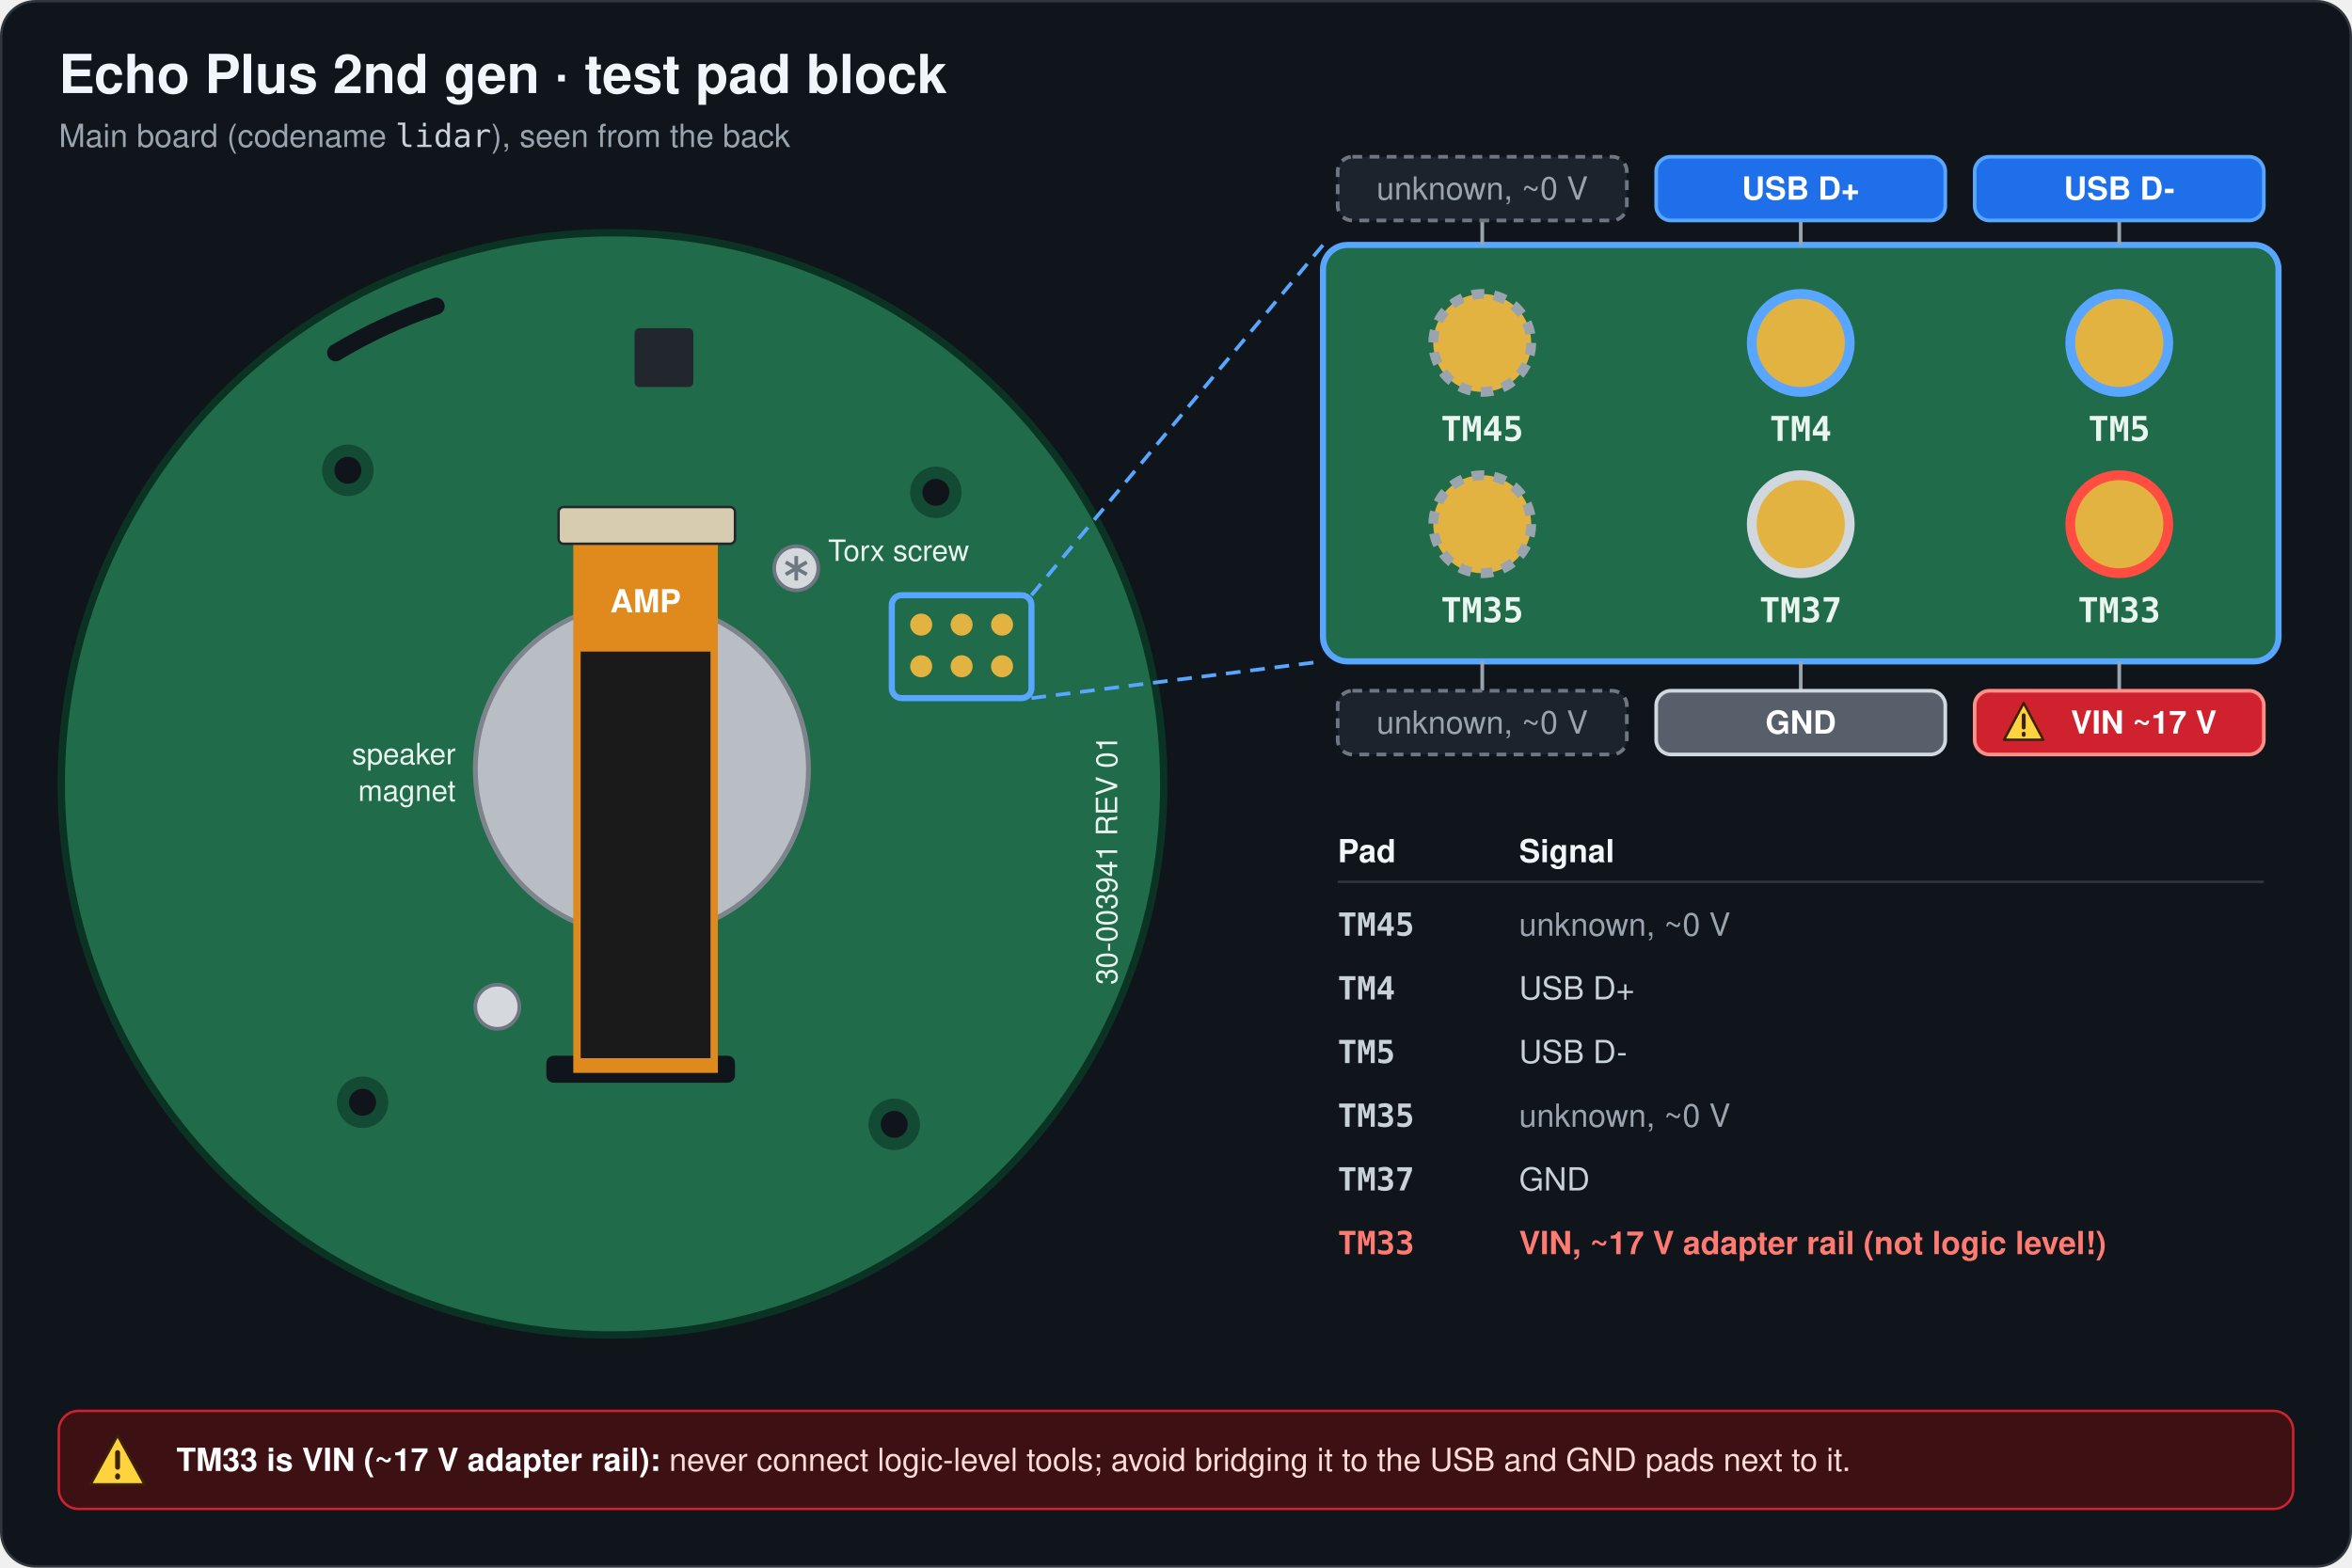
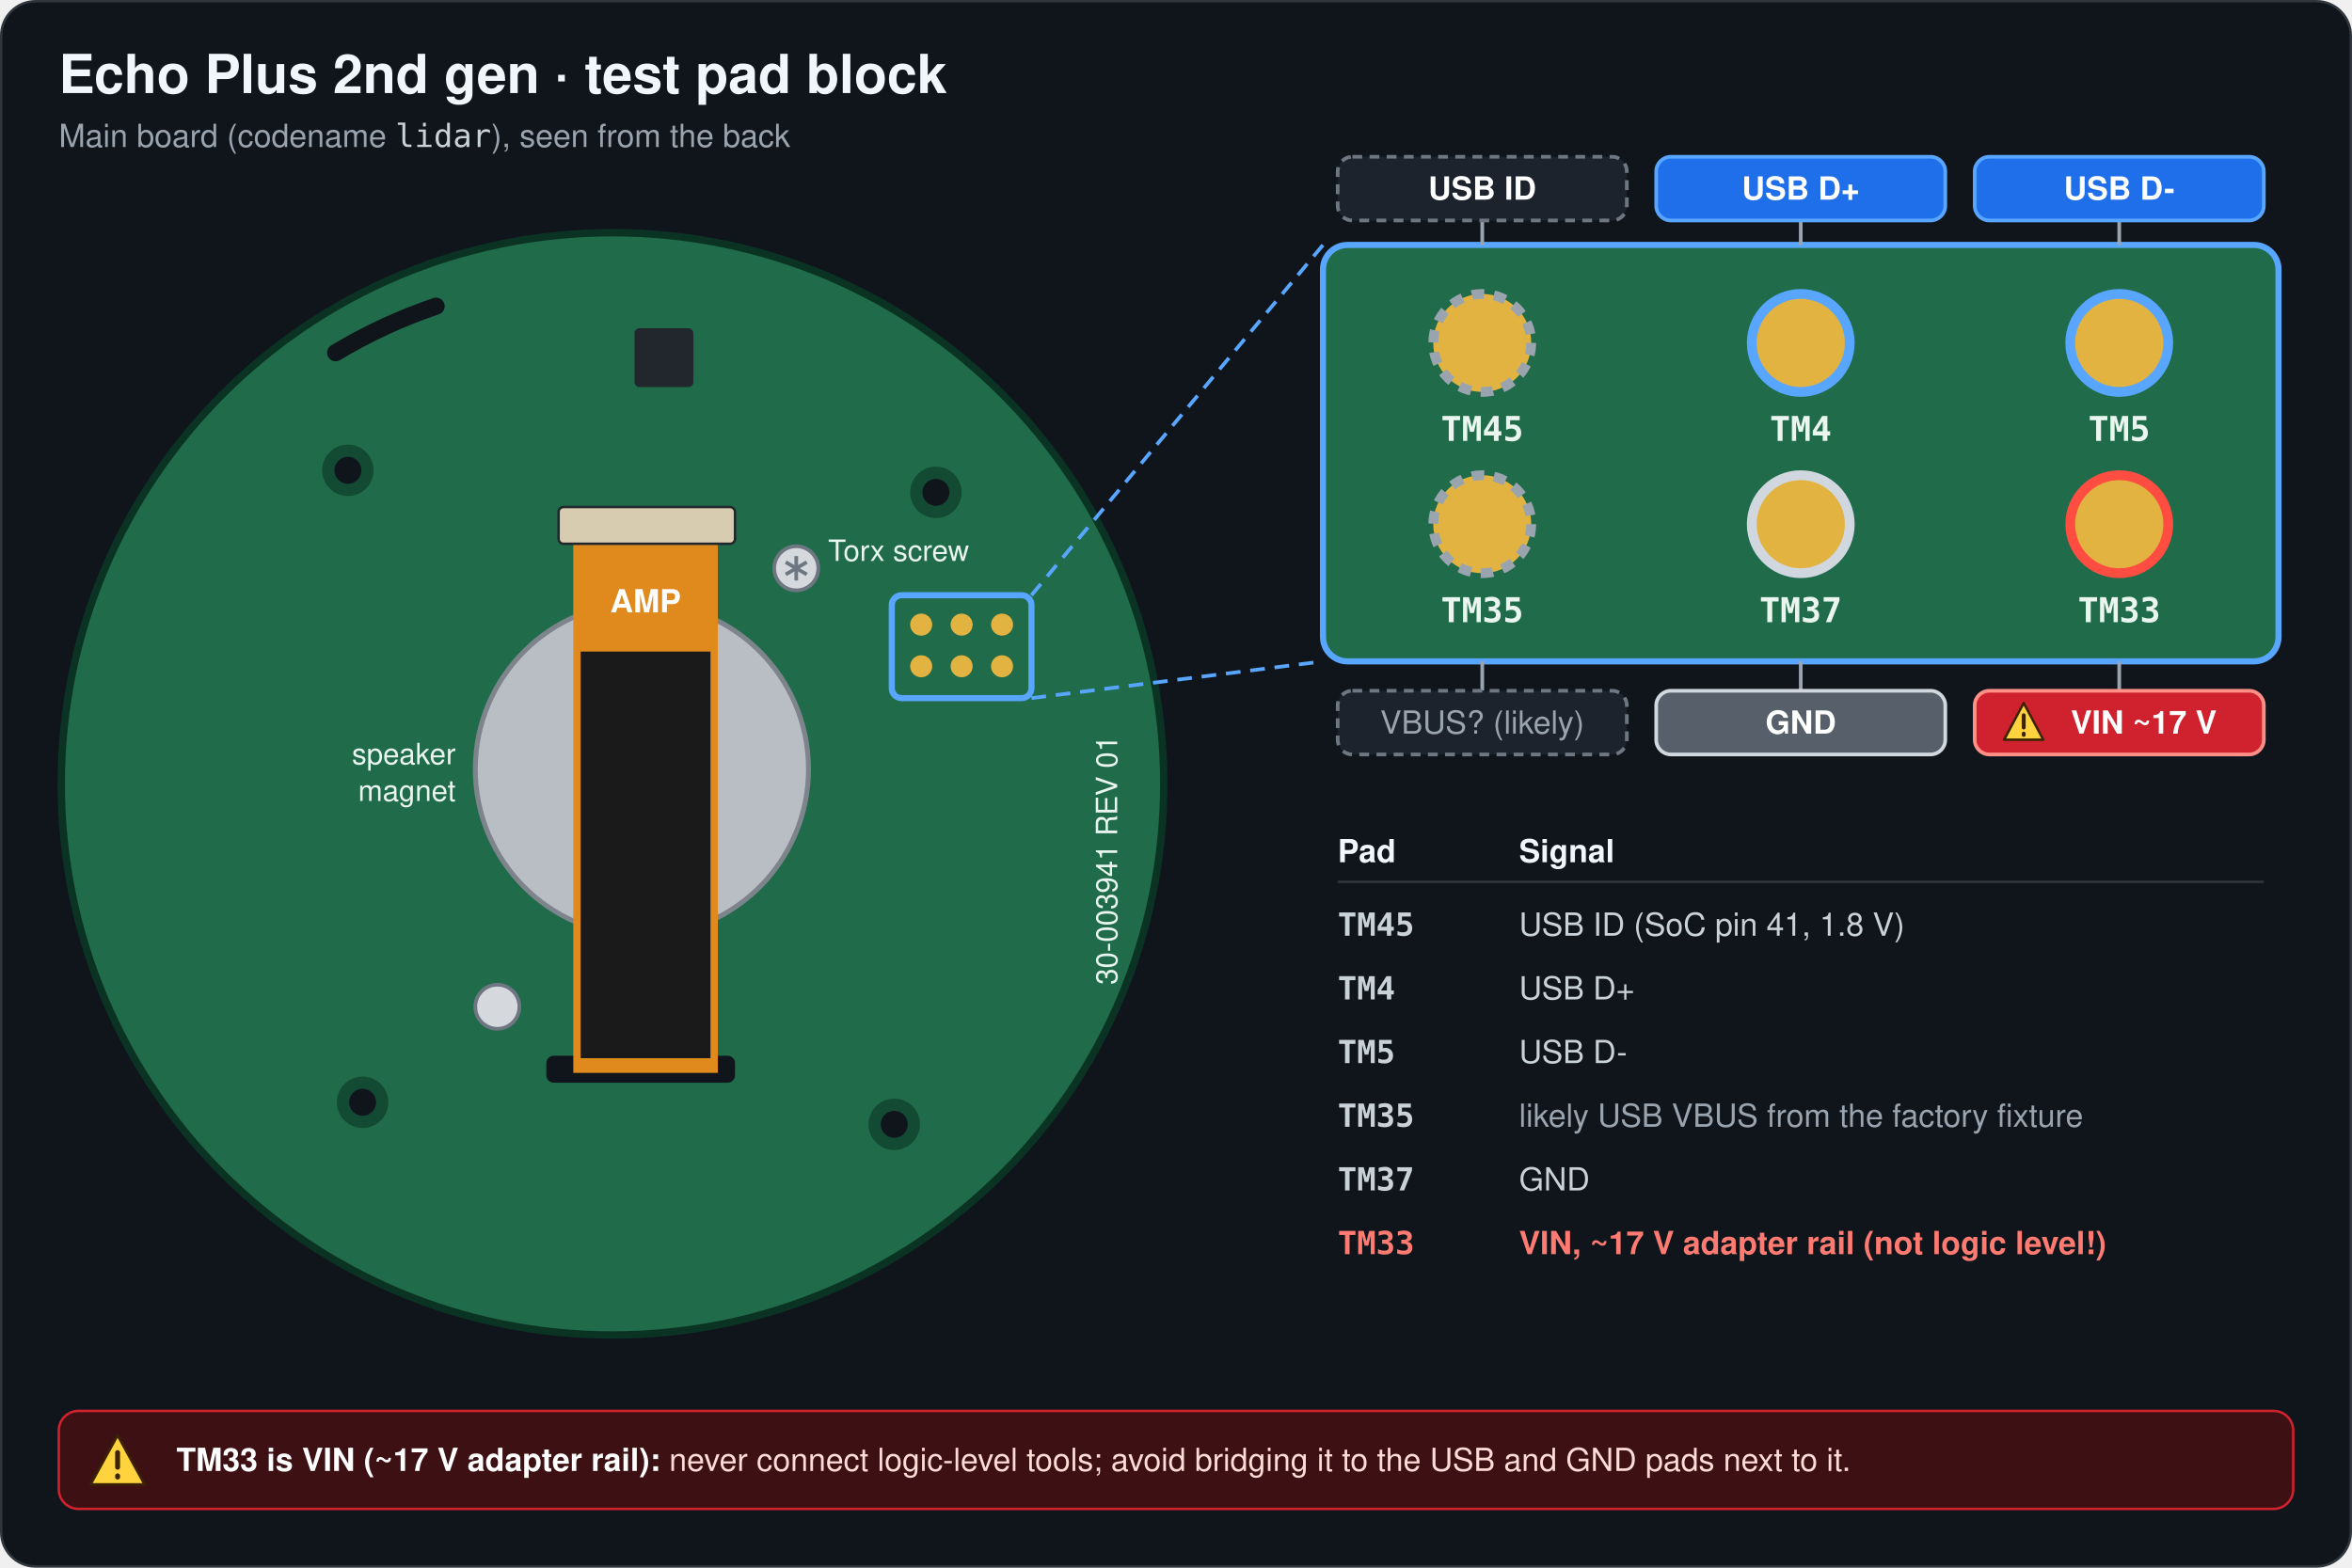
<svg xmlns="http://www.w3.org/2000/svg" viewBox="0 0 960 640" font-family="Helvetica, Arial, sans-serif" font-size="13">
  <rect x=".5" y=".5" width="959" height="639" rx="14" fill="#10151c" stroke="#30363d" />
  <text x="24" y="38" font-size="22" font-weight="bold" fill="#f0f6fc">Echo Plus 2nd gen · test pad block</text>
  <text x="24" y="60" fill="#9aa4af">Main board (codename <tspan font-family="monospace" fill="#c9d1d9">lidar</tspan>), seen from the back</text>
  <circle cx="250" cy="320" r="225" fill="#1f6b4a" stroke="#0b3323" stroke-width="3" />
  <path d="M137 144A208 208 0 0 1 178 125" fill="none" stroke="#10151c" stroke-width="7" stroke-linecap="round" />
  <rect x="259" y="134" width="24" height="24" rx="2" fill="#22272e" />
  <g fill="#10151c" stroke="#134a33" stroke-width="5">
    <circle cx="142" cy="192" r="8" />
    <circle cx="382" cy="201" r="8" />
    <circle cx="148" cy="450" r="8" />
    <circle cx="365" cy="459" r="8" />
  </g>
  <circle cx="262" cy="314" r="68" fill="#b9bec4" stroke="#7d848c" stroke-width="2" />
  <rect x="223" y="431" width="77" height="11" rx="3" fill="#10151c" />
  <rect x="234" y="220" width="59" height="218" fill="#e08a1e" />
  <rect x="237" y="266" width="53" height="166" fill="#1a1a1a" />
  <text x="263.500" y="250" text-anchor="middle" font-weight="bold" fill="#fff">AMP</text>
  <rect x="228" y="207" width="72" height="15" rx="2" fill="#d8ccb0" stroke="#22272e" />
  <g fill="#d5d9de" stroke="#6e7681" stroke-width="1.500">
    <circle cx="325" cy="232" r="9" />
    <circle cx="203" cy="411" r="9" />
  </g>
  <path d="M325 227v10M320.700 229.500l8.600 5M320.700 234.500l8.600-5" stroke="#6e7681" stroke-width="1.500" />
  <text transform="translate(456 402) rotate(-90)" font-size="12" fill="#e9f5ee">30-003941 REV 01</text>
  <g font-size="12" fill="#e9f5ee">
    <text x="338" y="229">Torx screw</text>
    <text x="186" y="312" text-anchor="end">speaker</text>
    <text x="186" y="327" text-anchor="end">magnet</text>
  </g>
  <g fill="#e3b341">
    <circle cx="376" cy="255" r="4.500" />
    <circle cx="392.500" cy="255" r="4.500" />
    <circle cx="409" cy="255" r="4.500" />
    <circle cx="376" cy="272" r="4.500" />
    <circle cx="392.500" cy="272" r="4.500" />
    <circle cx="409" cy="272" r="4.500" />
  </g>
  <rect x="364" y="243" width="57" height="42" rx="4" fill="none" stroke="#58a6ff" stroke-width="2.500" />
  <path d="M421 243L540 100M421 285L540 270" fill="none" stroke="#58a6ff" stroke-width="1.500" stroke-dasharray="6 4" />
  <rect x="540" y="100" width="390" height="170" rx="10" fill="#1f6b4a" stroke="#58a6ff" stroke-width="2.500" />
  <path d="M605 90v10M735 90v10M865 90v10M605 270v12M735 270v12M865 270v12" stroke="#9aa4af" stroke-width="1.500" />
  <g fill="#e3b341" stroke-width="4">
    <circle cx="605" cy="140" r="20" stroke="#9aa4af" stroke-dasharray="5 4" />
    <circle cx="735" cy="140" r="20" stroke="#58a6ff" />
    <circle cx="865" cy="140" r="20" stroke="#58a6ff" />
    <circle cx="605" cy="214" r="20" stroke="#9aa4af" stroke-dasharray="5 4" />
    <circle cx="735" cy="214" r="20" stroke="#d0d7de" />
    <circle cx="865" cy="214" r="20" stroke="#ff4d42" />
  </g>
  <g font-family="monospace" font-size="14" font-weight="bold" fill="#e9f5ee" text-anchor="middle">
    <text x="605" y="180">TM45</text>
    <text x="735" y="180">TM4</text>
    <text x="865" y="180">TM5</text>
    <text x="605" y="254">TM35</text>
    <text x="735" y="254">TM37</text>
    <text x="865" y="254">TM33</text>
  </g>
  <g stroke-width="1.500">
    <rect x="546" y="64" width="118" height="26" rx="6" fill="#1c232c" stroke="#6e7681" stroke-dasharray="4 3" />
    <rect x="676" y="64" width="118" height="26" rx="6" fill="#1f6feb" stroke="#58a6ff" />
    <rect x="806" y="64" width="118" height="26" rx="6" fill="#1f6feb" stroke="#58a6ff" />
    <rect x="546" y="282" width="118" height="26" rx="6" fill="#1c232c" stroke="#6e7681" stroke-dasharray="4 3" />
    <rect x="676" y="282" width="118" height="26" rx="6" fill="#57606a" stroke="#d0d7de" />
    <rect x="806" y="282" width="118" height="26" rx="6" fill="#cf222e" stroke="#ff8f87" />
  </g>
  <g text-anchor="middle" font-weight="bold" fill="#fff">
-     <text x="605" y="81.500" font-weight="normal" fill="#9aa4af">unknown, ~0 V</text>
+     <text x="605" y="81.500">USB ID</text>
    <text x="735" y="81.500">USB D+</text>
    <text x="865" y="81.500">USB D-</text>
-     <text x="605" y="299.500" font-weight="normal" fill="#9aa4af">unknown, ~0 V</text>
+     <text x="605" y="299.500" font-weight="normal" fill="#9aa4af">VBUS? (likely)</text>
    <text x="735" y="299.500">GND</text>
    <text x="875" y="299.500">VIN ~17 V</text>
  </g>
  <path d="M826 287l8 15h-16z" fill="#ffd33d" stroke="#3b2300" stroke-linejoin="round" />
  <path d="M826 292v5M826 299.500v.500" stroke="#3b2300" stroke-width="1.600" stroke-linecap="round" />
  <g fill="#c9d1d9">
    <text x="546" y="352" font-weight="bold" fill="#f0f6fc">Pad</text>
    <text x="620" y="352" font-weight="bold" fill="#f0f6fc">Signal</text>
    <path d="M546 360h378" stroke="#30363d" />
    <g font-family="monospace" font-weight="bold">
      <text x="546" y="382">TM45</text>
      <text x="546" y="408">TM4</text>
      <text x="546" y="434">TM5</text>
      <text x="546" y="460">TM35</text>
      <text x="546" y="486">TM37</text>
      <text x="546" y="512" fill="#ff7b72">TM33</text>
    </g>
-     <text x="620" y="382" fill="#9aa4af">unknown, ~0 V</text>
+     <text x="620" y="382">USB ID (SoC pin 41, 1.8 V)</text>
    <text x="620" y="408">USB D+</text>
    <text x="620" y="434">USB D-</text>
-     <text x="620" y="460" fill="#9aa4af">unknown, ~0 V</text>
+     <text x="620" y="460" fill="#9aa4af">likely USB VBUS from the factory fixture</text>
    <text x="620" y="486">GND</text>
    <text x="620" y="512" font-weight="bold" fill="#ff7b72">VIN, ~17 V adapter rail (not logic level!)</text>
  </g>
  <rect x="24" y="576" width="912" height="40" rx="8" fill="#3d1114" stroke="#cf222e" />
  <path d="M48 586l11 20h-22z" fill="#ffd33d" stroke="#3b2300" stroke-linejoin="round" />
  <path d="M48 593v6M48 602.500v.500" stroke="#3b2300" stroke-width="2" stroke-linecap="round" />
  <text x="72" y="600.500" fill="#ffdcd7">
    <tspan font-weight="bold" fill="#fff">TM33 is VIN (~17 V adapter rail):</tspan> never connect logic-level tools; avoid bridging it to the USB and GND pads next to it.</text>
</svg>
